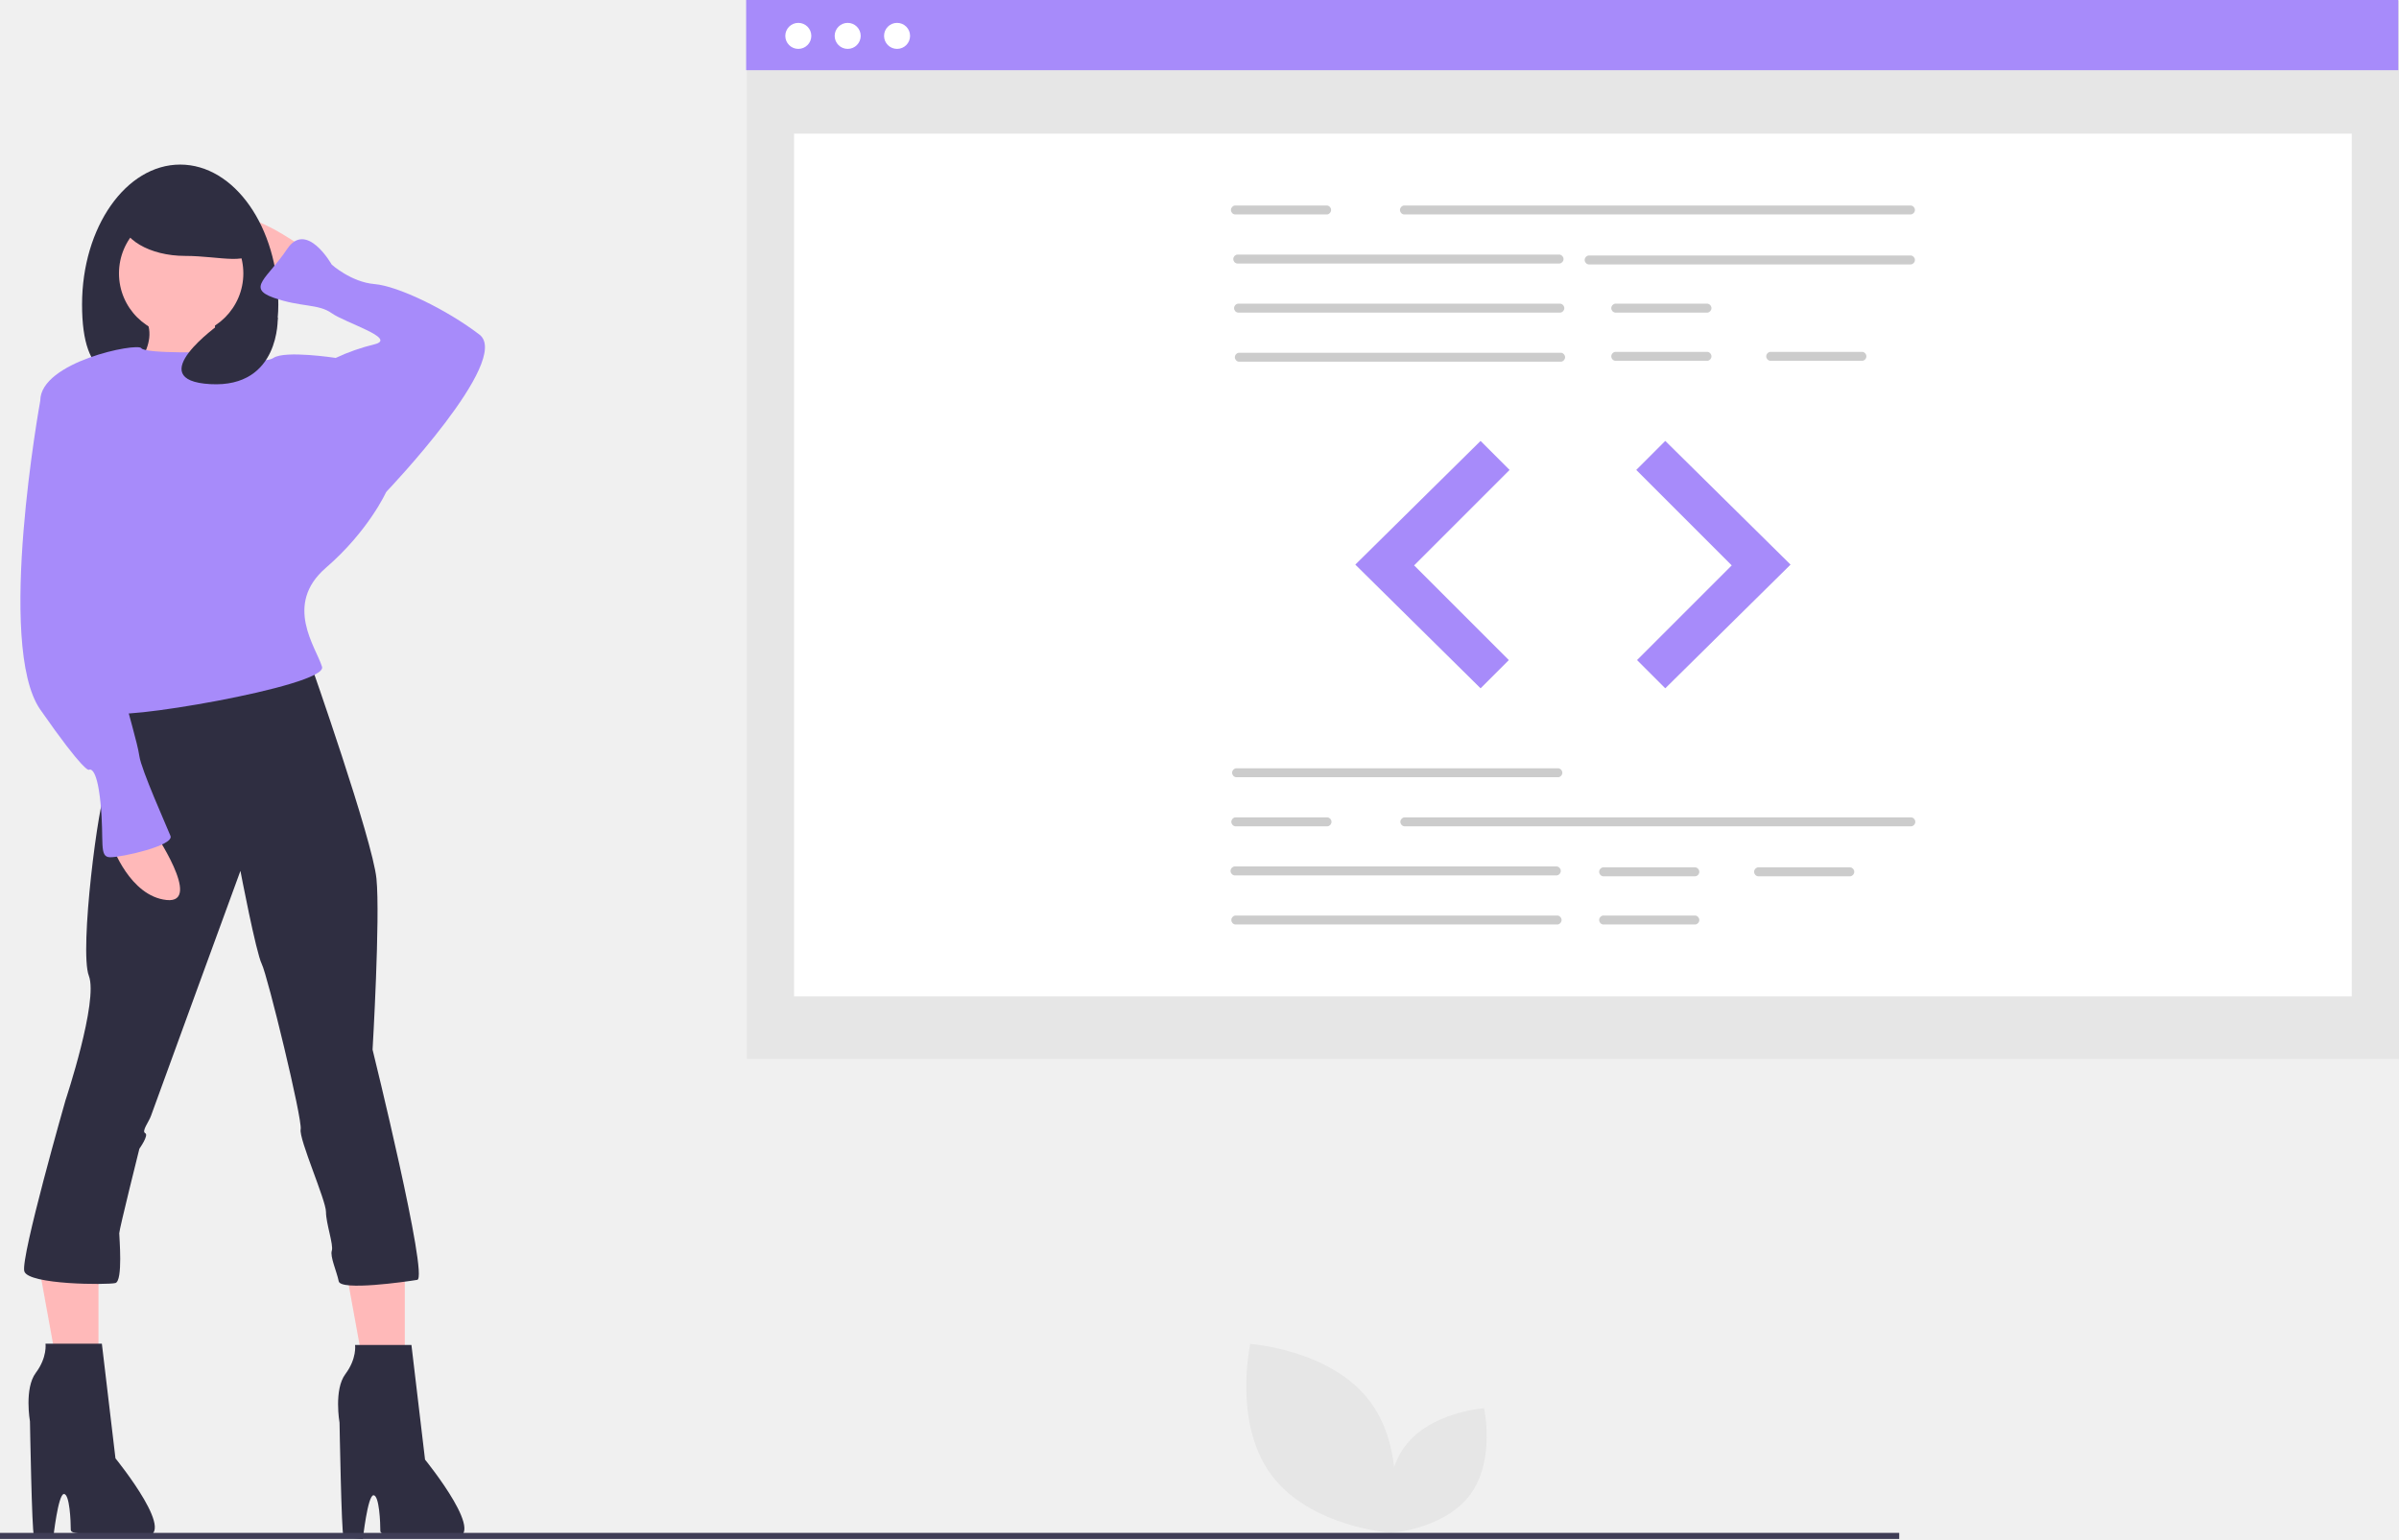
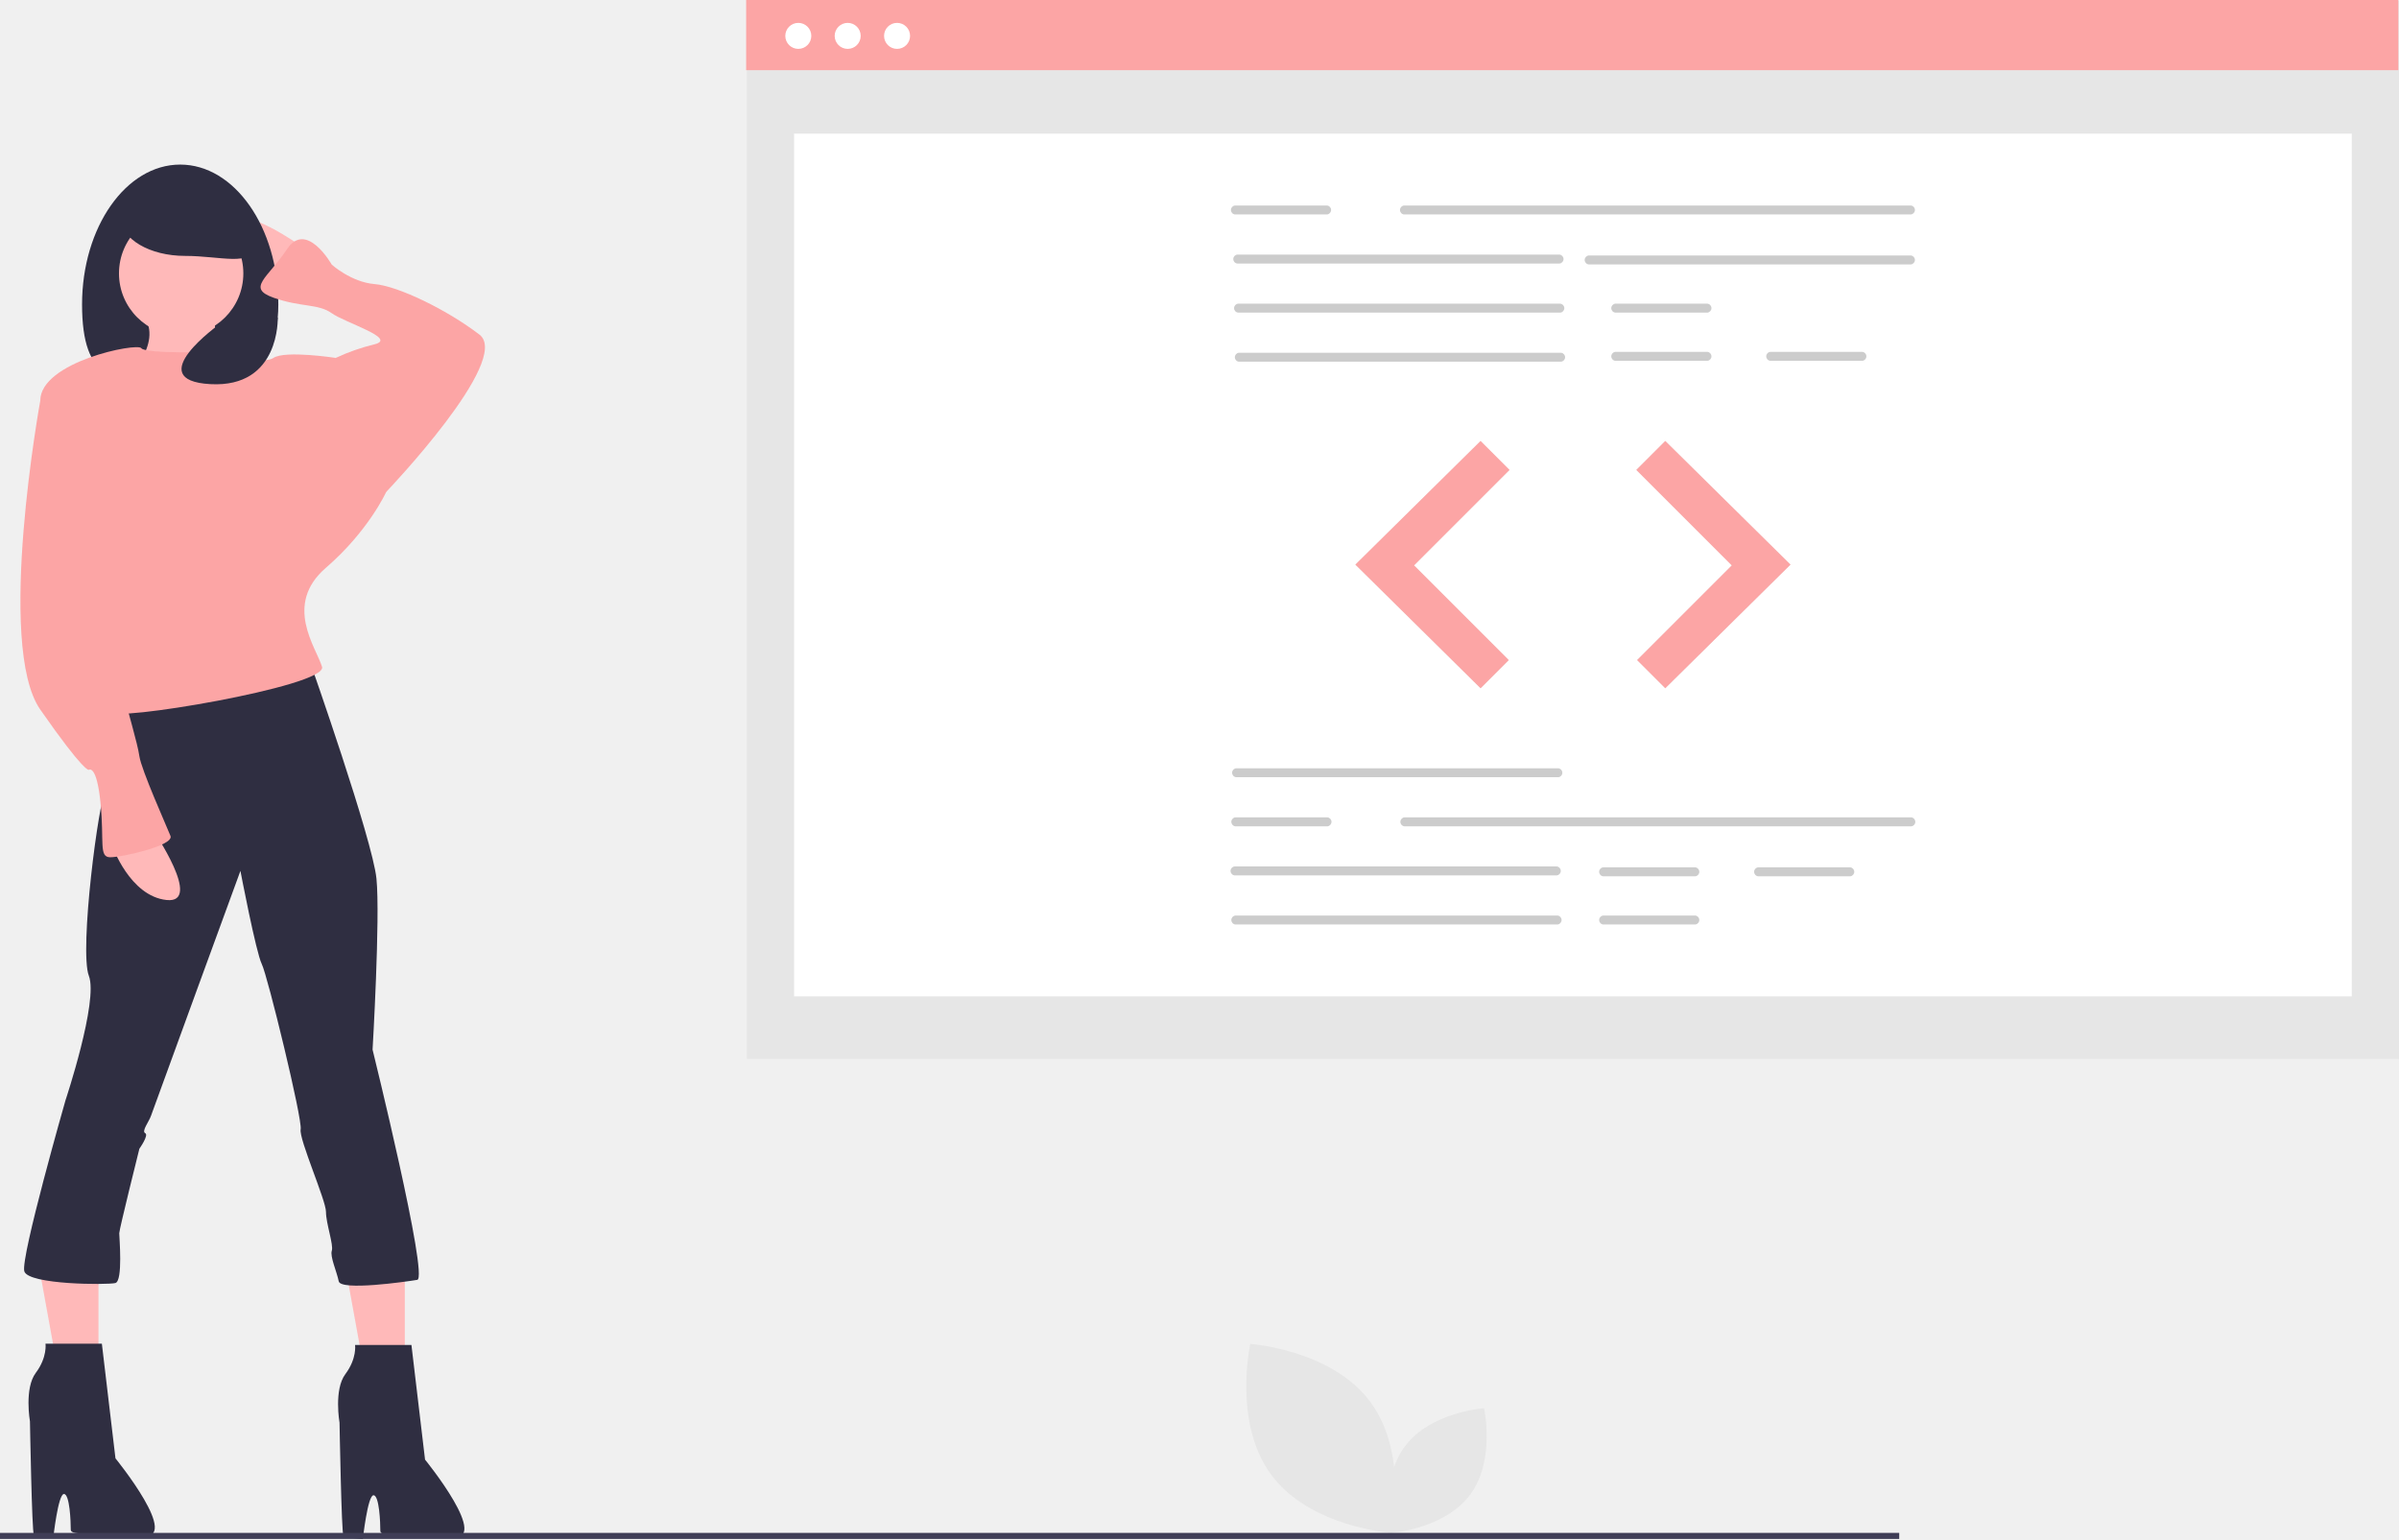
<svg xmlns="http://www.w3.org/2000/svg" id="b8c64dc2-e86a-49bc-92bf-164106d9e7fb" data-name="Layer 1" width="887.873" height="569.68" viewBox="0 0 887.873 569.68">
  <rect x="276.411" y="0.347" width="611.461" height="391.607" fill="#e6e6e6" />
  <rect x="293.896" y="49.464" width="576.492" height="319.322" fill="#fff" />
-   <rect x="276.15" width="611.461" height="25.977" fill="#a78bfa" />
+   <rect x="276.15" width="611.461" height="25.977" fill="#fca5a5" />
  <circle cx="295.454" cy="13.281" r="4.815" fill="#fff" />
  <circle cx="313.73" cy="13.281" r="4.815" fill="#fff" />
  <circle cx="332.005" cy="13.281" r="4.815" fill="#fff" />
  <path d="M863.33,244.533H675.643a1.666,1.666,0,0,1,0-3.303H863.33a1.666,1.666,0,0,1,0,3.303Z" transform="translate(-156.0636 -165.16)" fill="#ccc" />
  <path d="M733.282,262.7H613.95a1.666,1.666,0,0,1,0-3.303H733.282a1.666,1.666,0,0,1,0,3.303Z" transform="translate(-156.0636 -165.16)" fill="#ccc" />
  <path d="M863.33,263.03H743.999a1.666,1.666,0,0,1,0-3.303h119.332a1.666,1.666,0,0,1,0,3.303Z" transform="translate(-156.0636 -165.16)" fill="#ccc" />
  <path d="M733.571,280.867H614.24a1.666,1.666,0,0,1,0-3.303H733.571a1.666,1.666,0,0,1,0,3.303Z" transform="translate(-156.0636 -165.16)" fill="#ccc" />
  <path d="M733.861,299.035H614.529a1.666,1.666,0,0,1,0-3.303H733.861a1.666,1.666,0,0,1,0,3.303Z" transform="translate(-156.0636 -165.16)" fill="#ccc" />
  <path d="M788.024,280.867H753.846a1.666,1.666,0,0,1,0-3.303h34.178a1.666,1.666,0,0,1,0,3.303Z" transform="translate(-156.0636 -165.16)" fill="#ccc" />
  <path d="M788.024,298.705H753.846a1.666,1.666,0,0,1,0-3.303h34.178a1.666,1.666,0,0,1,0,3.303Z" transform="translate(-156.0636 -165.16)" fill="#ccc" />
  <path d="M845.373,298.705h-34.178a1.666,1.666,0,0,1,0-3.303h34.178a1.666,1.666,0,0,1,0,3.303Z" transform="translate(-156.0636 -165.16)" fill="#ccc" />
  <path d="M647.259,244.533h-34.178a1.666,1.666,0,0,1,0-3.303h34.178a1.666,1.666,0,0,1,0,3.303Z" transform="translate(-156.0636 -165.16)" fill="#ccc" />
  <path d="M732.847,452.838H613.515a1.666,1.666,0,0,1,0-3.303h119.332a1.666,1.666,0,0,1,0,3.303Z" transform="translate(-156.0636 -165.16)" fill="#ccc" />
  <path d="M732.268,489.173H612.936a1.666,1.666,0,0,1,0-3.303h119.332a1.666,1.666,0,0,1,0,3.303Z" transform="translate(-156.0636 -165.16)" fill="#ccc" />
  <path d="M732.558,507.341H613.226a1.666,1.666,0,0,1,0-3.303h119.332a1.666,1.666,0,0,1,0,3.303Z" transform="translate(-156.0636 -165.16)" fill="#ccc" />
  <path d="M783.534,489.504H749.357a1.666,1.666,0,0,1,0-3.303h34.178a1.666,1.666,0,0,1,0,3.303Z" transform="translate(-156.0636 -165.16)" fill="#ccc" />
  <path d="M783.534,507.341H749.357a1.666,1.666,0,0,1,0-3.303h34.178a1.666,1.666,0,0,1,0,3.303Z" transform="translate(-156.0636 -165.16)" fill="#ccc" />
  <path d="M840.883,489.504H806.706a1.666,1.666,0,0,1,0-3.303h34.178a1.666,1.666,0,0,1,0,3.303Z" transform="translate(-156.0636 -165.16)" fill="#ccc" />
  <path d="M863.475,471.006H675.788a1.666,1.666,0,0,1,0-3.303H863.475a1.666,1.666,0,0,1,0,3.303Z" transform="translate(-156.0636 -165.16)" fill="#ccc" />
  <path d="M647.403,471.006h-34.178a1.666,1.666,0,0,1,0-3.303h34.178a1.666,1.666,0,0,1,0,3.303Z" transform="translate(-156.0636 -165.16)" fill="#ccc" />
  <polygon points="547.965 163.221 501.622 208.985 547.965 254.748 558.392 244.321 523.345 209.274 558.681 173.938 547.965 163.221" fill="#e6e6e6" />
  <polygon points="616.32 163.221 662.662 208.985 616.32 254.748 605.893 244.321 640.939 209.274 605.603 173.938 616.32 163.221" fill="#e6e6e6" />
-   <polygon points="547.965 163.221 501.622 208.985 547.965 254.748 558.392 244.321 523.345 209.274 558.681 173.938 547.965 163.221" fill="#a78bfa" />
-   <polygon points="616.32 163.221 662.662 208.985 616.32 254.748 605.893 244.321 640.939 209.274 605.603 173.938 616.32 163.221" fill="#a78bfa" />
+   <polygon points="547.965 163.221 501.622 208.985 547.965 254.748 558.392 244.321 523.345 209.274 558.681 173.938 547.965 163.221" fill="#fca5a5" />
+   <polygon points="616.32 163.221 662.662 208.985 616.32 254.748 605.893 244.321 640.939 209.274 605.603 173.938 616.32 163.221" fill="#fca5a5" />
  <path d="M626.667,711.195c14.42,19.311,44.352,21.344,44.352,21.344s6.554-29.277-7.866-48.588-44.352-21.344-44.352-21.344S612.247,691.884,626.667,711.195Z" transform="translate(-156.0636 -165.16)" fill="#e6e6e6" />
  <path d="M700.123,718.455c-9.515,12.743-29.267,14.084-29.267,14.084s-4.324-19.319,5.191-32.062,29.267-14.084,29.267-14.084S709.638,705.712,700.123,718.455Z" transform="translate(-156.0636 -165.16)" fill="#e6e6e6" />
  <polygon points="149.825 460.994 149.825 511.12 135.503 511.12 125.956 458.607 149.825 460.994" fill="#ffb9b9" />
  <polygon points="36.445 460.994 36.445 511.12 22.124 511.12 12.576 458.607 36.445 460.994" fill="#ffb9b9" />
  <path d="M268.061,256.642s-23.014-16.541-25.891-8.63S259.431,270.307,259.431,270.307Z" transform="translate(-156.0636 -165.16)" fill="#ffb9b9" />
  <path d="M186.433,277.858c0,28.598,12.313,29.487,32.371,29.487s40.267-.889,40.267-29.487-16.261-51.782-36.319-51.782S186.433,249.26,186.433,277.858Z" transform="translate(-156.0636 -165.16)" fill="#2f2e41" />
  <path d="M235.698,277.499s-2.877,21.576,10.788,23.014-44.59,5.753-44.59,5.753,15.103-13.665,7.192-24.452S235.698,277.499,235.698,277.499Z" transform="translate(-156.0636 -165.16)" fill="#ffb9b9" />
  <path d="M308.336,662.983l5.034,42.432s25.172,30.925,9.349,28.768-25.891.459-25.891-2.418-.372-13.155-2.53-13.155-3.943,16.23-3.943,16.23-6.473-.49-7.192-1.209-1.438-41.88-1.438-41.88-2.158-12.226,2.158-17.98,3.596-10.788,3.596-10.788Z" transform="translate(-156.0636 -165.16)" fill="#2f2e41" />
  <path d="M193.763,662.517l5.034,42.432s25.172,30.925,9.349,28.768-25.891.459-25.891-2.418-.372-13.155-2.53-13.155-3.943,16.23-3.943,16.23-6.473-.49-7.192-1.209-1.438-41.88-1.438-41.88-2.158-12.226,2.158-17.98,3.596-10.788,3.596-10.788Z" transform="translate(-156.0636 -165.16)" fill="#2f2e41" />
  <path d="M270.938,410.548s23.014,65.446,24.452,79.83-1.438,63.289-1.438,63.289,20.856,84.499,16.541,85.218-28.346,4.129-29.065.533-3.283-9.163-2.564-11.321S276.707,618.028,276.707,613.713s-10.084-26.964-9.365-30.559-12.226-56.816-14.384-61.131-7.911-34.521-7.911-34.521-32.363,88.46-33.083,90.618-3.596,5.754-2.158,6.473-2.158,5.754-2.158,5.754-7.452,29.84-7.452,31.279,1.438,17.719-1.438,18.438-32.261.673-33.7-4.361,15.261-63.336,15.261-63.336,12.226-36.679,8.63-46.028,3.596-65.446,6.473-69.761,3.596-30.206,3.596-30.206Z" transform="translate(-156.0636 -165.16)" fill="#2f2e41" />
  <circle cx="67.048" cy="101.191" r="23.014" fill="#ffb9b9" />
-   <path d="M235.698,295.478s-25.891.719-27.329-1.438-37.398,5.034-37.398,19.418,20.856,70.48,20.856,70.48,7.911,40.275,5.753,44.59,79.83-9.349,77.672-16.541-14.384-23.014,1.438-36.679,22.295-28.048,22.295-28.048l-18.699-49.624s-18.699-2.877-23.014,0S235.698,295.478,235.698,295.478Z" transform="translate(-156.0636 -165.16)" fill="#a78bfa" />
-   <path d="M293.952,350.856l5.034-3.596s46.747-48.905,34.521-58.254S303.301,271.026,294.671,270.307s-15.822-7.192-15.822-7.192-9.349-16.541-16.541-5.753-15.103,14.384-5.034,17.98,16.541,2.158,21.576,5.754,24.452,9.349,15.822,11.507a77.195,77.195,0,0,0-14.384,5.034L270.938,314.177Z" transform="translate(-156.0636 -165.16)" fill="#a78bfa" />
+   <path d="M235.698,295.478s-25.891.719-27.329-1.438-37.398,5.034-37.398,19.418,20.856,70.48,20.856,70.48,7.911,40.275,5.753,44.59,79.83-9.349,77.672-16.541-14.384-23.014,1.438-36.679,22.295-28.048,22.295-28.048l-18.699-49.624s-18.699-2.877-23.014,0S235.698,295.478,235.698,295.478Z" transform="translate(-156.0636 -165.16)" fill="#fca5a5" />
+   <path d="M293.952,350.856l5.034-3.596s46.747-48.905,34.521-58.254S303.301,271.026,294.671,270.307s-15.822-7.192-15.822-7.192-9.349-16.541-16.541-5.753-15.103,14.384-5.034,17.98,16.541,2.158,21.576,5.754,24.452,9.349,15.822,11.507a77.195,77.195,0,0,0-14.384,5.034L270.938,314.177Z" transform="translate(-156.0636 -165.16)" fill="#fca5a5" />
  <path d="M212.684,472.399s18.699,27.329,5.034,25.891-20.137-20.137-20.137-20.137Z" transform="translate(-156.0636 -165.16)" fill="#ffb9b9" />
-   <path d="M176.005,309.862l-5.034,3.596s-16.541,90.618,0,114.351,17.98,22.295,17.98,22.295,2.877-2.158,4.315,12.226-.719,20.137,3.596,20.137,23.733-4.315,22.295-7.911-10.788-24.452-11.507-29.487-4.315-16.541-5.753-23.014,6.473-10.069,2.877-23.733-8.63-38.117-8.63-43.151S176.005,309.862,176.005,309.862Z" transform="translate(-156.0636 -165.16)" fill="#a78bfa" />
+   <path d="M176.005,309.862l-5.034,3.596s-16.541,90.618,0,114.351,17.98,22.295,17.98,22.295,2.877-2.158,4.315,12.226-.719,20.137,3.596,20.137,23.733-4.315,22.295-7.911-10.788-24.452-11.507-29.487-4.315-16.541-5.753-23.014,6.473-10.069,2.877-23.733-8.63-38.117-8.63-43.151S176.005,309.862,176.005,309.862Z" transform="translate(-156.0636 -165.16)" fill="#fca5a5" />
  <path d="M200.817,245.854c0,7.745,10.626,14.024,23.733,14.024s25.172,4.149,25.172-3.596-12.064-24.452-25.172-24.452S200.817,238.109,200.817,245.854Z" transform="translate(-156.0636 -165.16)" fill="#2f2e41" />
  <path d="M258.856,282.712s.969,26.071-24.939,24.633,3.501-22.285,3.501-22.285Z" transform="translate(-156.0636 -165.16)" fill="#2f2e41" />
  <rect y="567.379" width="702.906" height="2.241" fill="#3f3d56" />
</svg>
